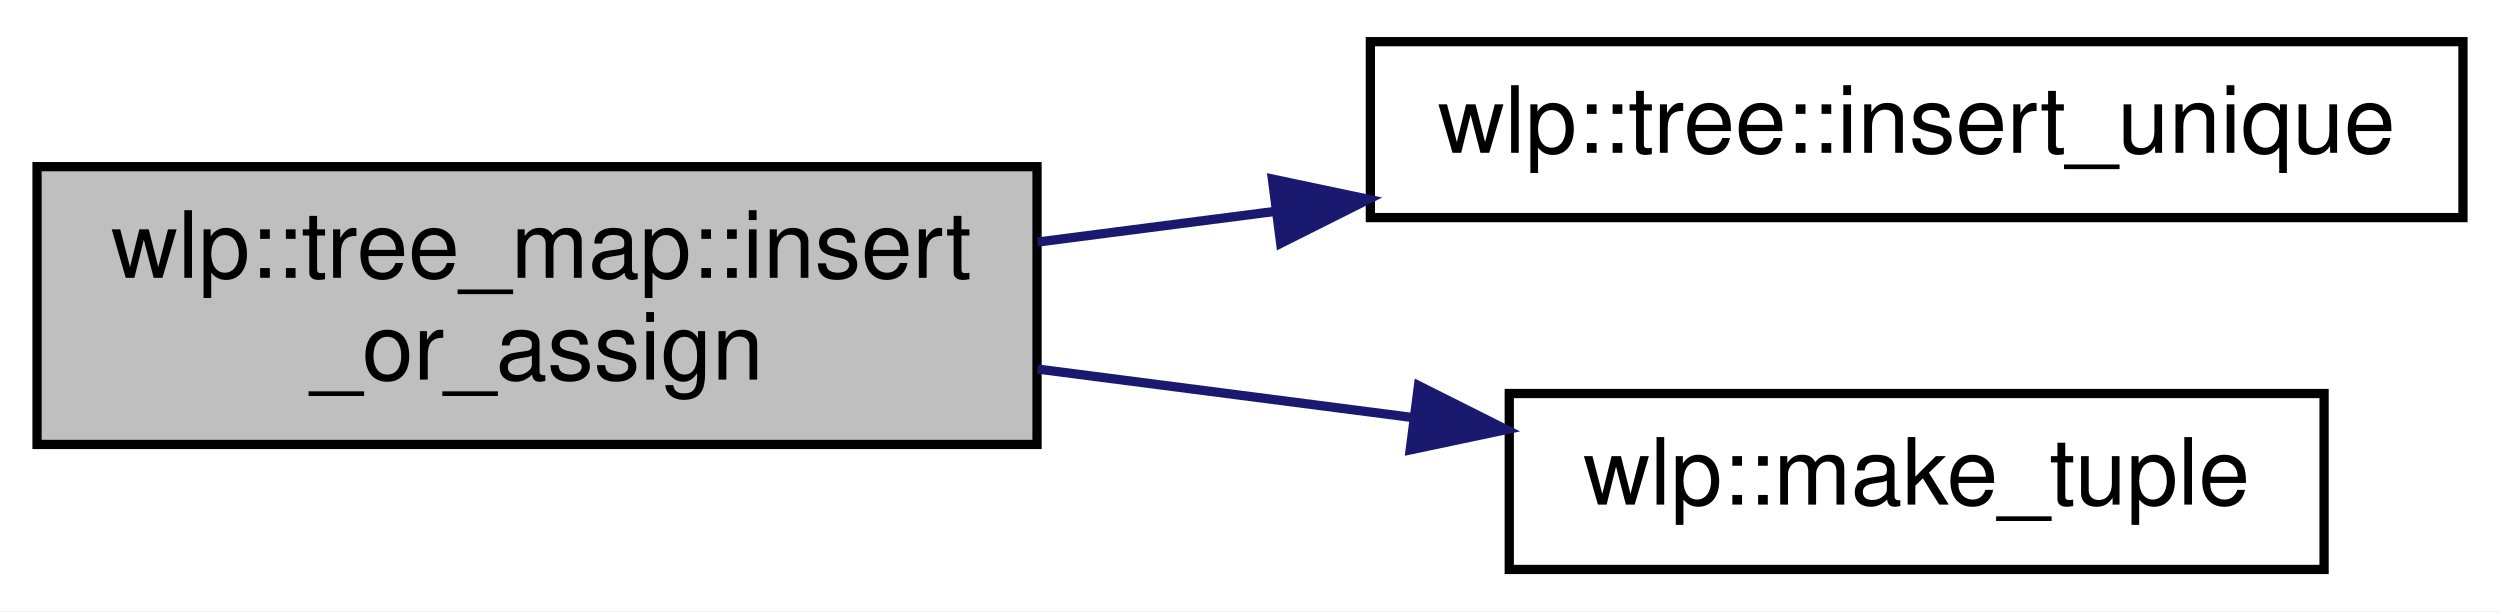
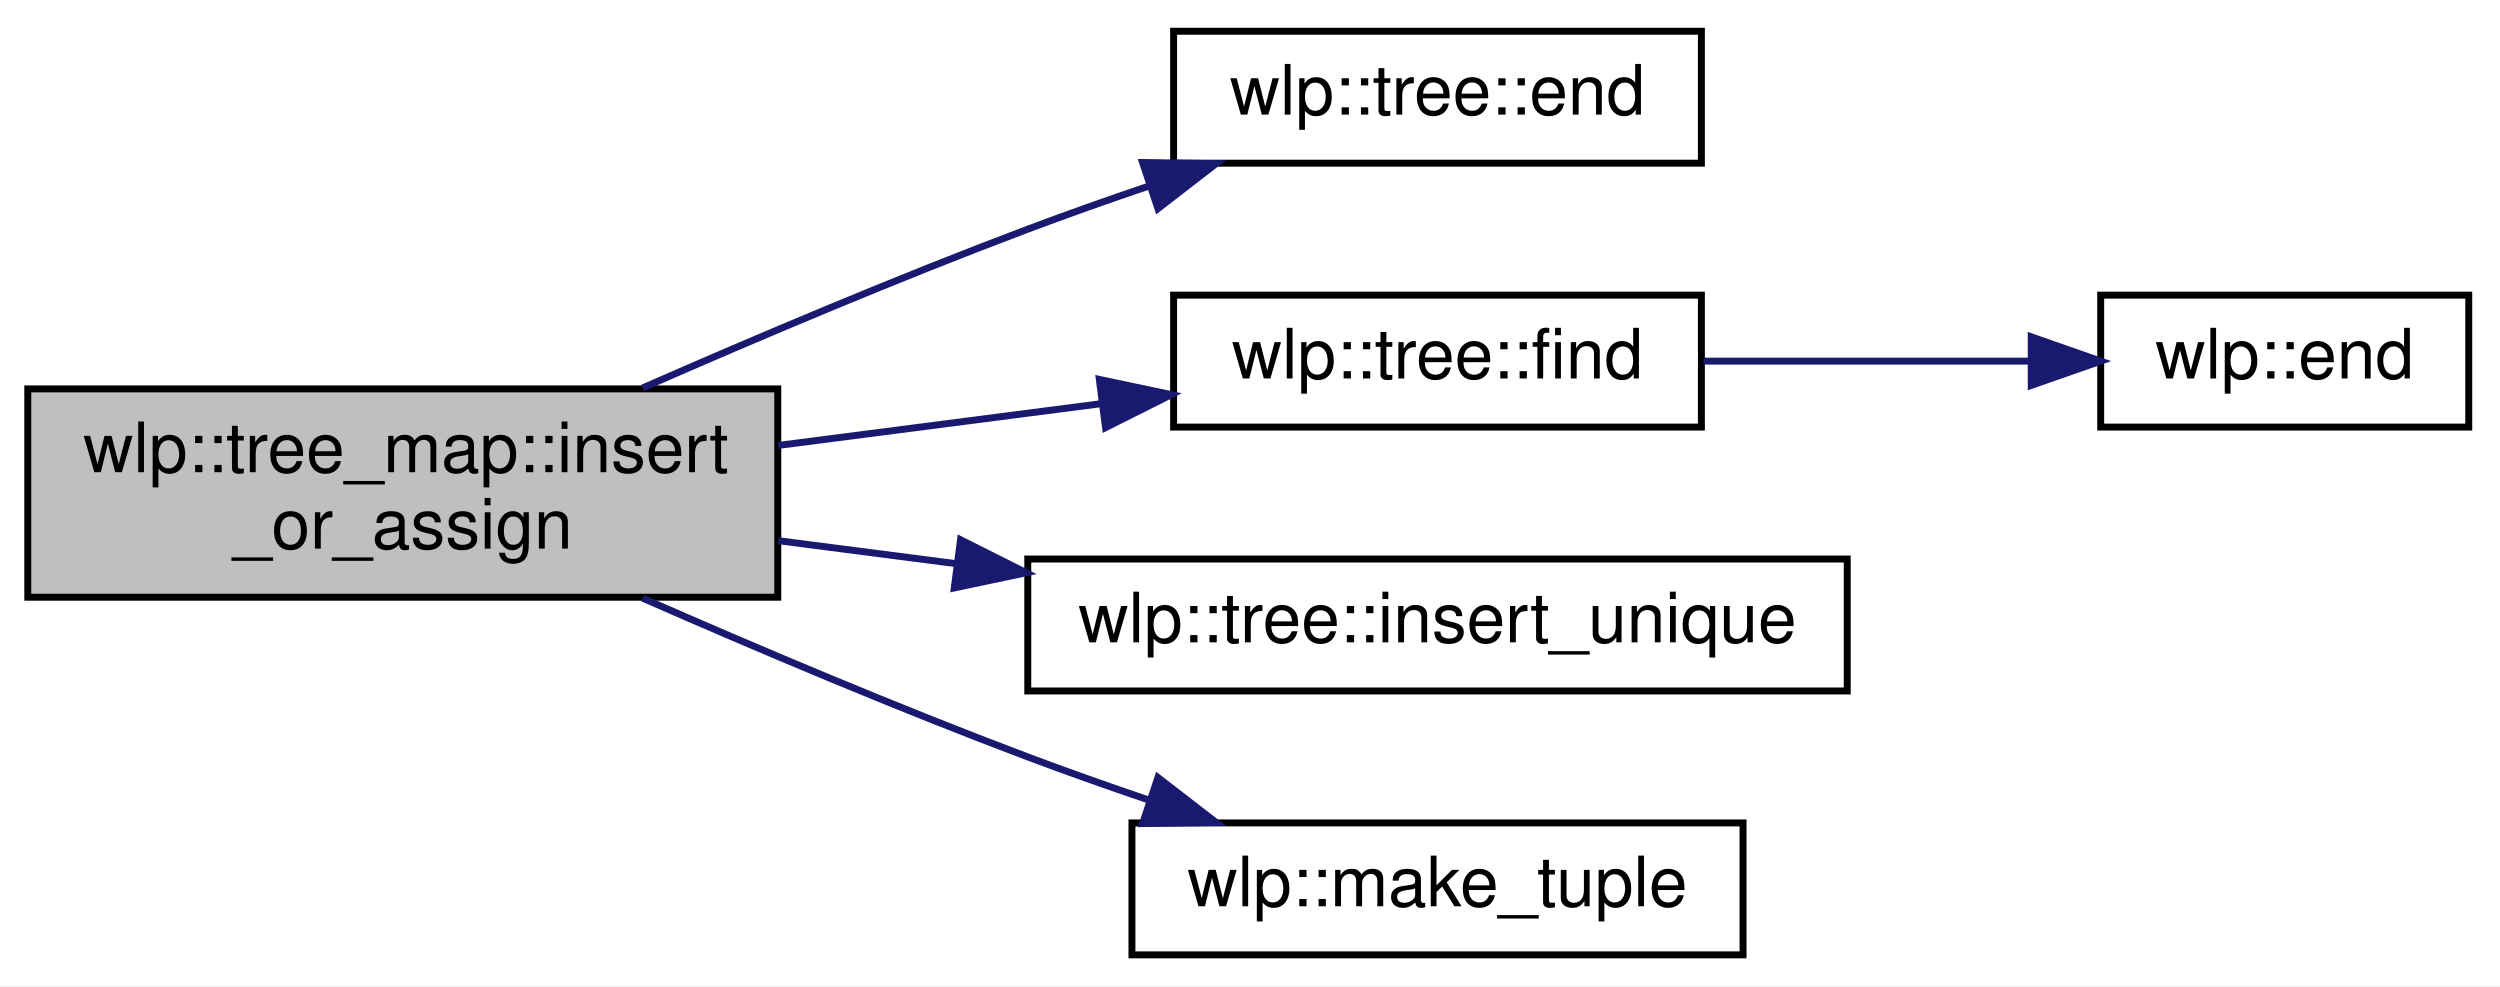
- <svg xmlns="http://www.w3.org/2000/svg" xmlns:xlink="http://www.w3.org/1999/xlink" width="270pt" height="66pt" viewBox="0.00 0.00 270.00 66.00">
-   <g id="graph0" class="graph" transform="scale(1 1) rotate(0) translate(4 62)">
-     <polygon fill="white" stroke="none" points="-4,4 -4,-62 266,-62 266,4 -4,4" />
+ <svg xmlns="http://www.w3.org/2000/svg" xmlns:xlink="http://www.w3.org/1999/xlink" width="360pt" height="142pt" viewBox="0.00 0.00 360.00 142.00">
+   <g id="graph0" class="graph" transform="scale(1 1) rotate(0) translate(4 138)">
+     <polygon fill="white" stroke="none" points="-4,4 -4,-138 356,-138 356,4 -4,4" />
    <g id="node1" class="node">
-       <polygon fill="#bfbfbf" stroke="black" points="0,-14 0,-44 108,-44 108,-14 0,-14" />
-       <text text-anchor="start" x="8" y="-32" font-family="Helvetica,sans-Serif" font-size="10.00">wlp::tree_map::insert</text>
-       <text text-anchor="middle" x="54" y="-21" font-family="Helvetica,sans-Serif" font-size="10.00">_or_assign</text>
+       <polygon fill="#bfbfbf" stroke="black" points="0,-52 0,-82 108,-82 108,-52 0,-52" />
+       <text text-anchor="start" x="8" y="-70" font-family="Helvetica,sans-Serif" font-size="10.00">wlp::tree_map::insert</text>
+       <text text-anchor="middle" x="54" y="-59" font-family="Helvetica,sans-Serif" font-size="10.00">_or_assign</text>
    </g>
    <g id="node2" class="node">
      <g id="a_node2">
+         <a xlink:href="../../d9/d40/classwlp_1_1tree.html#a26127e96f26477392b9d47e9557eebeb" target="_top" xlink:title="wlp::tree::end">
+           <polygon fill="white" stroke="black" points="165,-114.5 165,-133.5 241,-133.5 241,-114.5 165,-114.5" />
+           <text text-anchor="middle" x="203" y="-121.5" font-family="Helvetica,sans-Serif" font-size="10.00">wlp::tree::end</text>
+         </a>
+       </g>
+     </g>
+     <g id="edge1" class="edge">
+       <path fill="none" stroke="midnightblue" d="M88.53,-82.133C105.087,-89.396 125.446,-98.015 144,-105 149.59,-107.105 155.531,-109.204 161.397,-111.198" />
+       <polygon fill="midnightblue" stroke="midnightblue" points="160.53,-114.598 171.123,-114.436 162.741,-107.956 160.53,-114.598" />
+     </g>
+     <g id="node3" class="node">
+       <g id="a_node3">
+         <a xlink:href="../../d9/d40/classwlp_1_1tree.html#a7c1cb0fd5cf754ff4365bc22f3ed88e2" target="_top" xlink:title="wlp::tree::find">
+           <polygon fill="white" stroke="black" points="165,-76.5 165,-95.5 241,-95.5 241,-76.5 165,-76.5" />
+           <text text-anchor="middle" x="203" y="-83.5" font-family="Helvetica,sans-Serif" font-size="10.00">wlp::tree::find</text>
+         </a>
+       </g>
+     </g>
+     <g id="edge2" class="edge">
+       <path fill="none" stroke="midnightblue" d="M108.07,-73.859C123.305,-75.829 139.812,-77.962 154.676,-79.883" />
+       <polygon fill="midnightblue" stroke="midnightblue" points="154.302,-83.364 164.668,-81.175 155.199,-76.422 154.302,-83.364" />
+     </g>
+     <g id="node5" class="node">
+       <g id="a_node5">
        <a xlink:href="../../d9/d40/classwlp_1_1tree.html#a3b4a29b578e8941186f8ee6661be6510" target="_top" xlink:title="wlp::tree::insert_unique">
          <polygon fill="white" stroke="black" points="144,-38.5 144,-57.5 262,-57.5 262,-38.5 144,-38.5" />
          <text text-anchor="middle" x="203" y="-45.5" font-family="Helvetica,sans-Serif" font-size="10.00">wlp::tree::insert_unique</text>
        </a>
      </g>
    </g>
-     <g id="edge1" class="edge">
-       <path fill="none" stroke="midnightblue" d="M108.07,-35.859C116.405,-36.937 125.12,-38.063 133.738,-39.177" />
-       <polygon fill="midnightblue" stroke="midnightblue" points="133.417,-42.664 143.783,-40.475 134.314,-35.722 133.417,-42.664" />
+     <g id="edge4" class="edge">
+       <path fill="none" stroke="midnightblue" d="M108.07,-60.141C116.405,-59.063 125.12,-57.937 133.738,-56.823" />
+       <polygon fill="midnightblue" stroke="midnightblue" points="134.314,-60.278 143.783,-55.525 133.417,-53.336 134.314,-60.278" />
    </g>
-     <g id="node3" class="node">
-       <g id="a_node3">
+     <g id="node6" class="node">
+       <g id="a_node6">
        <a xlink:href="../../d5/dca/namespacewlp.html#a8a8dfd3df3d34c44aaf3c39f94cfeab6" target="_top" xlink:title="wlp::make_tuple">
          <polygon fill="white" stroke="black" points="159,-0.5 159,-19.5 247,-19.5 247,-0.5 159,-0.5" />
          <text text-anchor="middle" x="203" y="-7.5" font-family="Helvetica,sans-Serif" font-size="10.00">wlp::make_tuple</text>
        </a>
      </g>
    </g>
-     <g id="edge2" class="edge">
-       <path fill="none" stroke="midnightblue" d="M108.07,-22.141C121.179,-20.446 135.228,-18.63 148.363,-16.933" />
-       <polygon fill="midnightblue" stroke="midnightblue" points="149.197,-20.354 158.665,-15.601 148.299,-13.412 149.197,-20.354" />
+     <g id="edge5" class="edge">
+       <path fill="none" stroke="midnightblue" d="M88.53,-51.867C105.087,-44.604 125.446,-35.985 144,-29 149.59,-26.895 155.531,-24.796 161.397,-22.802" />
+       <polygon fill="midnightblue" stroke="midnightblue" points="162.741,-26.044 171.123,-19.564 160.53,-19.402 162.741,-26.044" />
+     </g>
+     <g id="node4" class="node">
+       <g id="a_node4">
+         <a xlink:href="../../d5/dca/namespacewlp.html#acb167abbdf8459dff488f7d10bc3d09a" target="_top" xlink:title="wlp::end">
+           <polygon fill="white" stroke="black" points="298.5,-76.5 298.5,-95.5 351.5,-95.5 351.5,-76.5 298.5,-76.5" />
+           <text text-anchor="middle" x="325" y="-83.5" font-family="Helvetica,sans-Serif" font-size="10.00">wlp::end</text>
+         </a>
+       </g>
+     </g>
+     <g id="edge3" class="edge">
+       <path fill="none" stroke="midnightblue" d="M241.311,-86C256.259,-86 273.411,-86 288.204,-86" />
+       <polygon fill="midnightblue" stroke="midnightblue" points="288.494,-89.5 298.494,-86 288.494,-82.5 288.494,-89.5" />
    </g>
  </g>
</svg>
